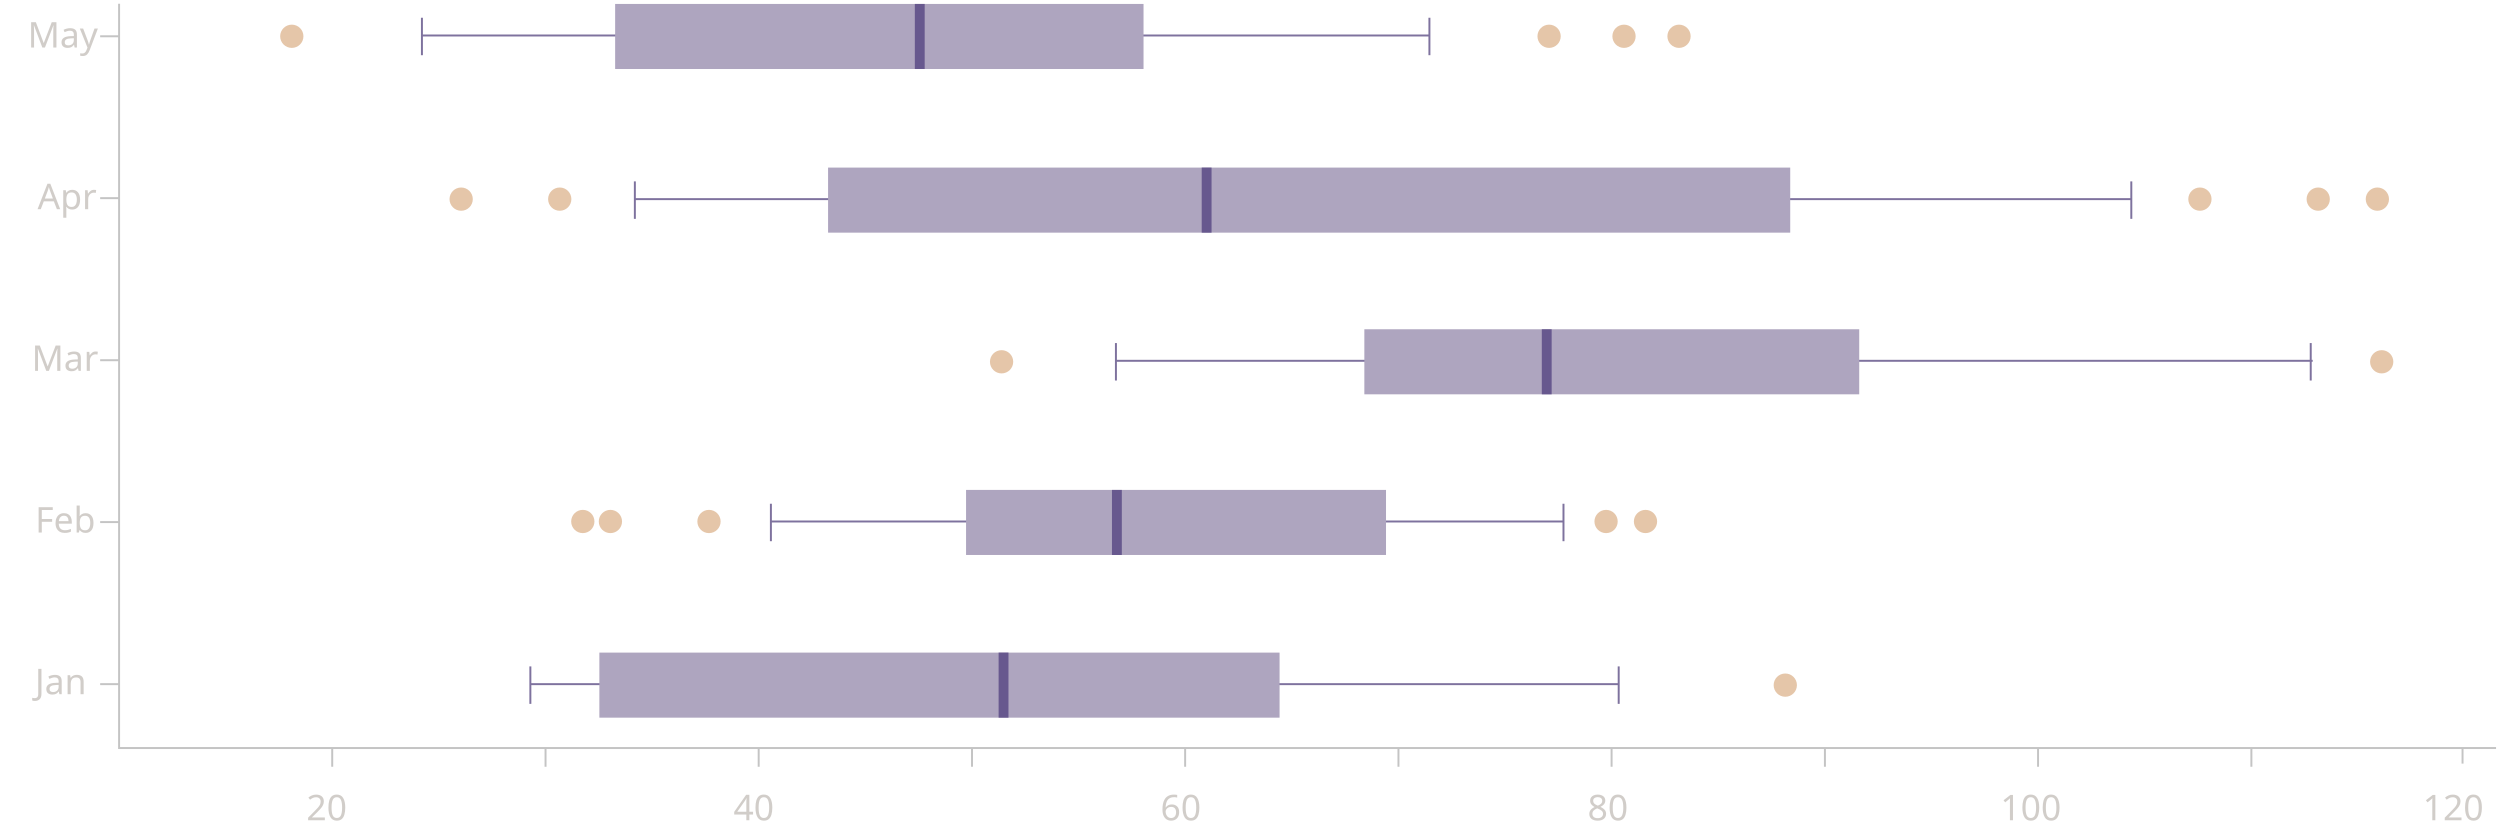
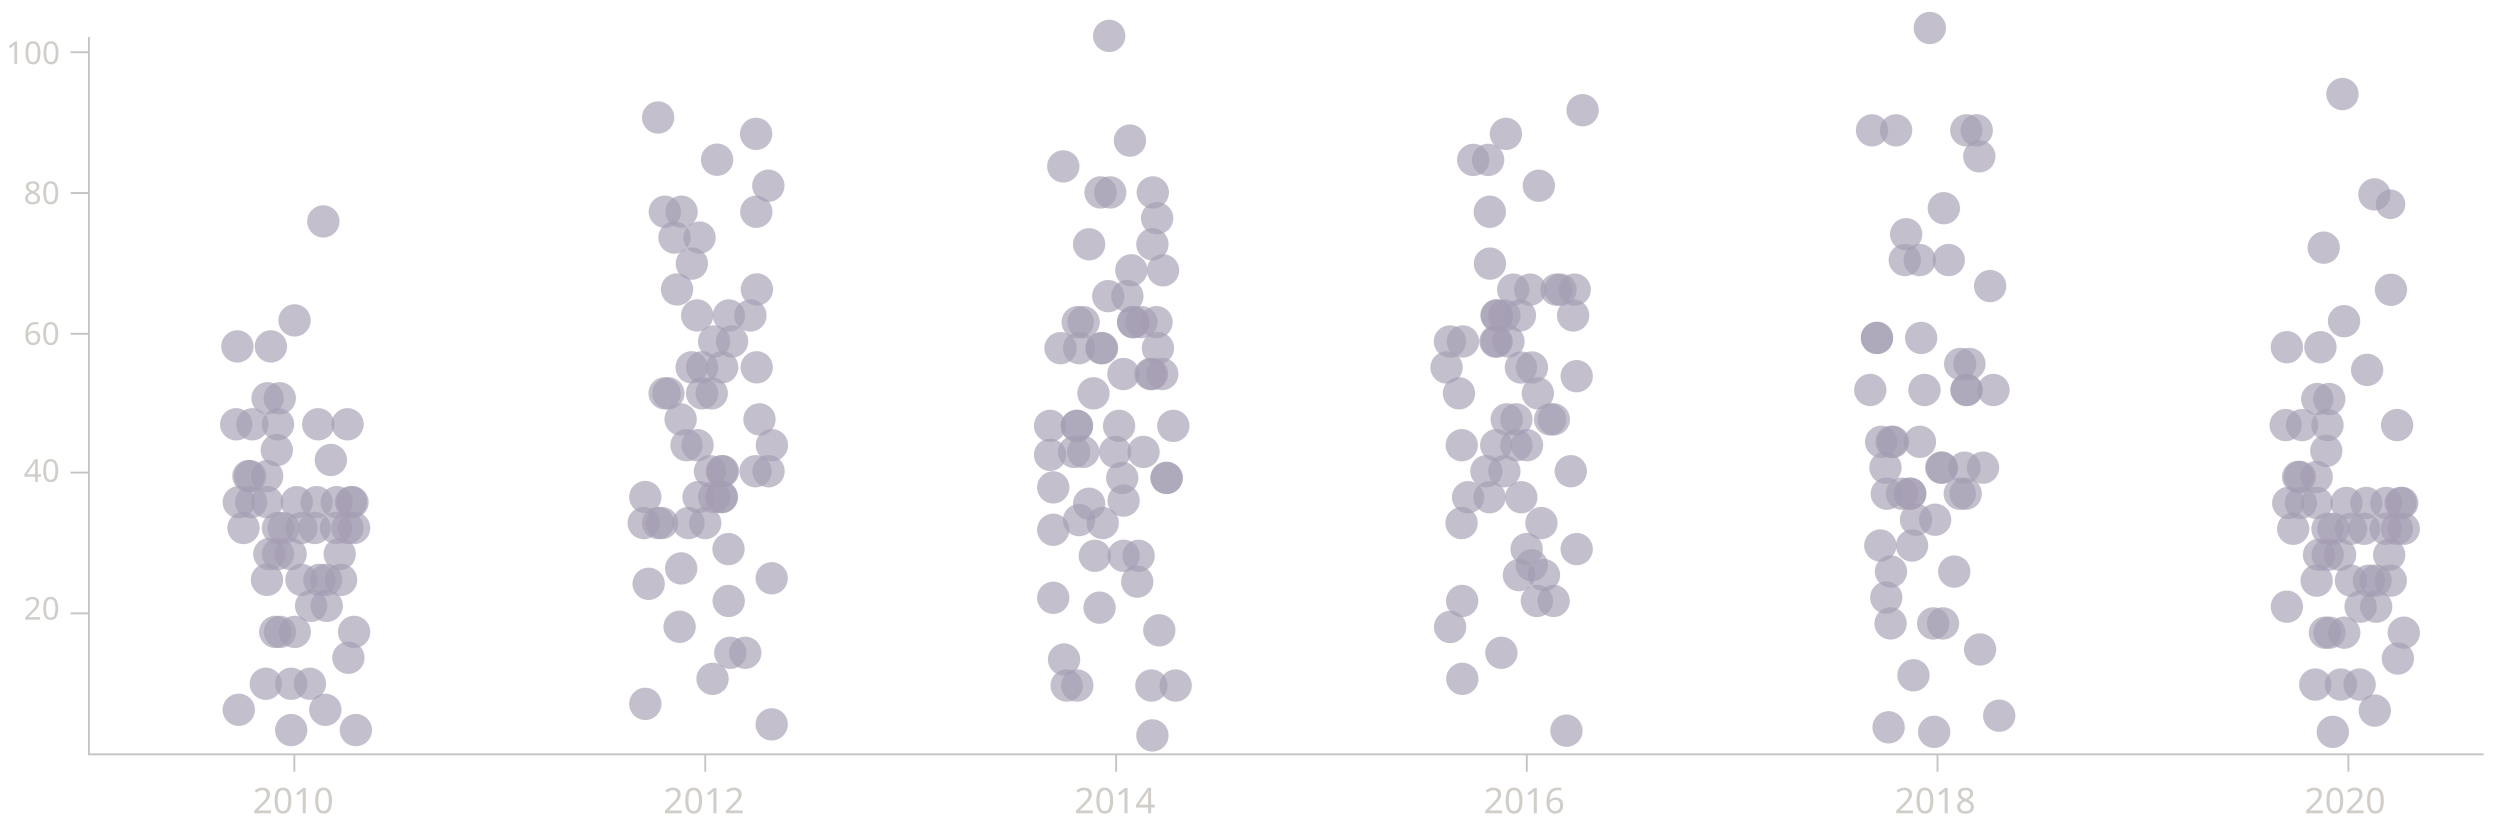
- <svg xmlns="http://www.w3.org/2000/svg" version="1.1" x="0px" y="0px" viewBox="0 0 1268 418" enable-background="new 0 0 1268 418" xml:space="preserve">
-   <g id="Layer_1">
-     <line fill="none" stroke="#7E729E" stroke-miterlimit="10" x1="725" y1="18" x2="214" y2="18" />
-     <line fill="none" stroke="#7E729E" stroke-miterlimit="10" x1="725" y1="9" x2="725" y2="28" />
-     <line fill="none" stroke="#7E729E" stroke-miterlimit="10" x1="214" y1="9" x2="214" y2="28" />
-     <rect x="429.5" y="-115.5" transform="matrix(-1.836970e-16 1 -1 -1.836970e-16 464.5 -427.5)" fill="#AEA5BF" width="33" height="268" />
-     <rect x="450" y="16" transform="matrix(-1.836970e-16 1 -1 -1.836970e-16 485 -448)" fill="#67588E" width="33" height="5" />
-     <line fill="none" stroke="#7E729E" stroke-miterlimit="10" x1="1081" y1="101" x2="322" y2="101" />
-     <line fill="none" stroke="#7E729E" stroke-miterlimit="10" x1="1081" y1="92" x2="1081" y2="111" />
-     <line fill="none" stroke="#7E729E" stroke-miterlimit="10" x1="322" y1="92" x2="322" y2="111" />
-     <rect x="647.5" y="-142.5" transform="matrix(-1.836970e-16 1 -1 -1.836970e-16 765.5 -562.5)" fill="#AEA5BF" width="33" height="488" />
-     <rect x="595.5" y="99" transform="matrix(-1.836970e-16 1 -1 -1.836970e-16 713.5 -510.5)" fill="#67588E" width="33" height="5" />
-     <line fill="none" stroke="#7E729E" stroke-miterlimit="10" x1="1173" y1="183" x2="566" y2="183" />
-     <line fill="none" stroke="#7E729E" stroke-miterlimit="10" x1="1172" y1="174" x2="1172" y2="193" />
-     <line fill="none" stroke="#7E729E" stroke-miterlimit="10" x1="566" y1="174" x2="566" y2="193" />
-     <rect x="801" y="58" transform="matrix(-1.836970e-16 1 -1 -1.836970e-16 1001 -634)" fill="#AEA5BF" width="33" height="251" />
-     <rect x="768" y="181" transform="matrix(-1.836970e-16 1 -1 -1.836970e-16 968 -601)" fill="#67588E" width="33" height="5" />
-     <line fill="none" stroke="#7E729E" stroke-miterlimit="10" x1="793" y1="264.5" x2="391" y2="264.5" />
-     <line fill="none" stroke="#7E729E" stroke-miterlimit="10" x1="793" y1="255.5" x2="793" y2="274.5" />
-     <line fill="none" stroke="#7E729E" stroke-miterlimit="10" x1="391" y1="255.5" x2="391" y2="274.5" />
-     <rect x="580" y="158.5" transform="matrix(-1.836970e-16 1 -1 -1.836970e-16 861.4846 -331.5154)" fill="#AEA5BF" width="33" height="213" />
-     <rect x="550" y="262.5" transform="matrix(-1.836970e-16 1 -1 -1.836970e-16 831.4846 -301.5154)" fill="#67588E" width="33" height="5" />
-     <line fill="none" stroke="#7E729E" stroke-miterlimit="10" x1="821" y1="347" x2="269" y2="347" />
-     <line fill="none" stroke="#7E729E" stroke-miterlimit="10" x1="821" y1="338" x2="821" y2="357" />
-     <line fill="none" stroke="#7E729E" stroke-miterlimit="10" x1="269" y1="338" x2="269" y2="357" />
-     <rect x="460" y="175" transform="matrix(-1.836970e-16 1 -1 -1.836970e-16 824 -129)" fill="#AEA5BF" width="33" height="345" />
-     <rect x="492.5" y="345" transform="matrix(-1.836970e-16 1 -1 -1.836970e-16 856.5 -161.5)" fill="#67588E" width="33" height="5" />
-     <circle fill="#E5C6A9" cx="785.7" cy="18.4" r="5.9" />
-     <circle fill="#E5C6A9" cx="148" cy="18.4" r="5.9" />
-     <circle fill="#E5C6A9" cx="823.7" cy="18.4" r="5.9" />
-     <circle fill="#E5C6A9" cx="1115.8" cy="101" r="5.9" />
-     <circle fill="#E5C6A9" cx="359.6" cy="264.5" r="5.9" />
-     <circle fill="#E5C6A9" cx="814.6" cy="264.5" r="5.9" />
-     <circle fill="#E5C6A9" cx="834.6" cy="264.5" r="5.9" />
-     <circle fill="#E5C6A9" cx="309.6" cy="264.5" r="5.9" />
-     <circle fill="#E5C6A9" cx="295.6" cy="264.5" r="5.9" />
-     <circle fill="#E5C6A9" cx="1208" cy="183.5" r="5.9" />
-     <circle fill="#E5C6A9" cx="508" cy="183.5" r="5.9" />
-     <circle fill="#E5C6A9" cx="905.5" cy="347.5" r="5.9" />
-     <circle fill="#E5C6A9" cx="283.9" cy="101" r="5.9" />
-     <circle fill="#E5C6A9" cx="233.9" cy="101" r="5.9" />
-     <circle fill="#E5C6A9" cx="1175.8" cy="101" r="5.9" />
-     <circle fill="#E5C6A9" cx="1205.8" cy="101" r="5.9" />
-     <circle fill="#E5C6A9" cx="851.6" cy="18.4" r="5.9" />
-     <g>
-       <text transform="matrix(1 0 0 1 14.0425 24.1057)">
-         <tspan x="0" y="0" fill="#D1CDC9" font-family="'RobotoCondensed-Regular'" font-size="18px">May</tspan>
-         <tspan x="5" y="82" fill="#D1CDC9" font-family="'RobotoCondensed-Regular'" font-size="18px">Apr</tspan>
-         <tspan x="2" y="164" fill="#D1CDC9" font-family="'RobotoCondensed-Regular'" font-size="18px">Mar</tspan>
-         <tspan x="3.8" y="246" fill="#D1CDC9" font-family="'RobotoCondensed-Regular'" font-size="18px">Feb</tspan>
-         <tspan x="3.7" y="328" fill="#D1CDC9" font-family="'RobotoCondensed-Regular'" font-size="18px">Jan</tspan>
-       </text>
-     </g>
-     <polyline fill="none" stroke="#C4C4C4" stroke-miterlimit="10" points="60.4,1.9 60.4,379.4 1266,379.4  " />
-     <g>
-       <line fill="none" stroke="#C4C4C4" stroke-miterlimit="10" x1="50.8" y1="18.4" x2="60.8" y2="18.4" />
-       <line fill="none" stroke="#C4C4C4" stroke-miterlimit="10" x1="50.8" y1="347" x2="60.8" y2="347" />
-       <line fill="none" stroke="#C4C4C4" stroke-miterlimit="10" x1="50.8" y1="264.8" x2="60.8" y2="264.8" />
-       <line fill="none" stroke="#C4C4C4" stroke-miterlimit="10" x1="50.8" y1="182.7" x2="60.8" y2="182.7" />
-       <line fill="none" stroke="#C4C4C4" stroke-miterlimit="10" x1="50.8" y1="100.5" x2="60.8" y2="100.5" />
-     </g>
-     <g>
-       <g>
-         <text transform="matrix(1 0 0 1 372.0106 416.0527)" fill="#D1CDC9" font-family="'RobotoCondensed-Regular'" font-size="18px">40</text>
-       </g>
-       <g>
-         <text transform="matrix(1 0 0 1 588.6146 416.0527)" fill="#D1CDC9" font-family="'RobotoCondensed-Regular'" font-size="18px">60</text>
-       </g>
-       <g>
-         <text transform="matrix(1 0 0 1 155.4067 416.0527)" fill="#D1CDC9" font-family="'RobotoCondensed-Regular'" font-size="18px">20</text>
-       </g>
-       <g>
-         <text transform="matrix(1 0 0 1 805.2184 416.0527)" fill="#D1CDC9" font-family="'RobotoCondensed-Regular'" font-size="18px">80</text>
-       </g>
-       <g>
-         <text transform="matrix(1 0 0 1 1014.593 416.0527)" fill="#D1CDC9" font-family="'RobotoCondensed-Regular'" font-size="18px">100</text>
-       </g>
-       <g>
-         <text transform="matrix(1 0 0 1 1228.814 416.0527)" fill="#D1CDC9" font-family="'RobotoCondensed-Regular'" font-size="18px">120</text>
-       </g>
-     </g>
-     <line fill="none" stroke="#C4C4C4" stroke-miterlimit="10" x1="168.5" y1="388.9" x2="168.5" y2="379.4" />
-     <line fill="none" stroke="#C4C4C4" stroke-miterlimit="10" x1="384.8" y1="388.9" x2="384.8" y2="379.4" />
-     <line fill="none" stroke="#C4C4C4" stroke-miterlimit="10" x1="601.1" y1="388.9" x2="601.1" y2="379.4" />
-     <line fill="none" stroke="#C4C4C4" stroke-miterlimit="10" x1="817.4" y1="388.9" x2="817.4" y2="379.4" />
-     <line fill="none" stroke="#C4C4C4" stroke-miterlimit="10" x1="276.7" y1="388.9" x2="276.7" y2="379.4" />
-     <line fill="none" stroke="#C4C4C4" stroke-miterlimit="10" x1="493" y1="388.9" x2="493" y2="379.4" />
-     <line fill="none" stroke="#C4C4C4" stroke-miterlimit="10" x1="709.3" y1="388.9" x2="709.3" y2="379.4" />
-     <line fill="none" stroke="#C4C4C4" stroke-miterlimit="10" x1="925.6" y1="388.9" x2="925.6" y2="379.4" />
-     <line fill="none" stroke="#C4C4C4" stroke-miterlimit="10" x1="1033.7" y1="388.9" x2="1033.7" y2="379.4" />
-     <line fill="none" stroke="#C4C4C4" stroke-miterlimit="10" x1="1141.9" y1="388.9" x2="1141.9" y2="379.4" />
-     <line fill="none" stroke="#C4C4C4" stroke-miterlimit="10" x1="1249" y1="387.3" x2="1249" y2="379.4" />
-   </g>
-   <g id="Layer_2">
- </g>
-   <g id="Layer_3">
- </g>
+ <svg xmlns="http://www.w3.org/2000/svg" width="1268" height="418" viewBox="0 0 1268 418">
+   <defs>
+     <style>.a{fill:none;stroke:#c4c4c4;stroke-miterlimit:10;stroke-width:0.96px;}.b,.c{isolation:isolate;fill:#d1cdc9;font-family:Roboto Mono;}.b{font-size:18px;}.c{font-size:16px;}.d{fill:#a59db2;opacity:0.65;}</style>
+   </defs>
+   <line class="a" x1="149.3" y1="391.4" x2="149.3" y2="382.4" />
+   <line class="a" x1="774.4" y1="391.4" x2="774.4" y2="382.4" />
+   <line class="a" x1="982.7" y1="391.4" x2="982.7" y2="382.4" />
+   <line class="a" x1="357.7" y1="391.4" x2="357.7" y2="382.4" />
+   <line class="a" x1="566.1" y1="391.4" x2="566.1" y2="382.4" />
+   <line class="a" x1="1191.1" y1="391.4" x2="1191.1" y2="382.4" />
+   <polyline class="a" points="45.1 18.8 45.1 382.6 1259.7 382.6" />
+   <line class="a" x1="35.8" y1="26.5" x2="45.5" y2="26.5" />
+   <line class="a" x1="35.8" y1="311.1" x2="45.5" y2="311.1" />
+   <line class="a" x1="35.8" y1="239.7" x2="45.5" y2="239.7" />
+   <line class="a" x1="35.8" y1="169.3" x2="45.5" y2="169.3" />
+   <line class="a" x1="35.8" y1="97.9" x2="45.5" y2="97.9" />
+   <text class="b" transform="translate(544.9 412.5)">2014</text>
+   <text class="b" transform="translate(752.5 412.5)">2016</text>
+   <text class="b" transform="translate(960.9 412.5)">2018</text>
+   <text class="b" transform="translate(336.4 412.5)">2012</text>
+   <text class="b" transform="translate(128.1 412.5)">2010</text>
+   <text class="b" transform="translate(1168.8 412.5)">2020</text>
+   <text class="c" transform="translate(3 32.5)">100</text>
+   <text class="c" transform="translate(12 244.4)">40</text>
+   <text class="c" transform="translate(12 174.9)">60</text>
+   <text class="c" transform="translate(12 103.5)">80</text>
+   <text class="c" transform="translate(12 314.3)">20</text>
+   <circle class="d" cx="997" cy="250.4" r="8.2" />
+   <circle class="d" cx="980.5" cy="316.2" r="8.2" />
+   <circle class="d" cx="1009.4" cy="145.1" r="8.2" />
+   <circle class="d" cx="957" cy="250.4" r="8.2" />
+   <circle class="d" cx="959.4" cy="224.1" r="8.2" />
+   <circle class="d" cx="1003.9" cy="79.3" r="8.2" />
+   <circle class="d" cx="981" cy="371.2" r="8.2" />
+   <circle class="d" cx="966.8" cy="118.8" r="8.2" />
+   <circle class="d" cx="1011.1" cy="197.8" r="8.2" />
+   <circle class="d" cx="966.1" cy="131.9" r="8.2" />
+   <circle class="d" cx="954.1" cy="224.1" r="8.2" />
+   <circle class="d" cx="956.3" cy="237.2" r="8.2" />
+   <circle class="d" cx="994.2" cy="184.6" r="8.2" />
+   <circle class="d" cx="1004.3" cy="329.4" r="8.2" />
+   <circle class="d" cx="958.9" cy="316.2" r="8.2" />
+   <circle class="d" cx="1005.8" cy="237.2" r="8.2" />
+   <circle class="d" cx="960.2" cy="224.1" r="8.2" />
+   <circle class="d" cx="997.3" cy="66.1" r="8.2" />
+   <circle class="d" cx="961.7" cy="66.1" r="8.2" />
+   <circle class="d" cx="991.2" cy="289.9" r="8.2" />
+   <circle class="d" cx="974.4" cy="171.4" r="8.2" />
+   <circle class="d" cx="970.5" cy="342.5" r="8.2" />
+   <circle class="d" cx="1002.6" cy="66.1" r="8.2" />
+   <circle class="d" cx="968.8" cy="250.4" r="8.2" />
+   <circle class="d" cx="976.1" cy="197.8" r="8.2" />
+   <circle class="d" cx="973.7" cy="131.9" r="8.2" />
+   <circle class="d" cx="971.8" cy="263.6" r="8.2" />
+   <circle class="d" cx="969.8" cy="276.7" r="8.2" />
+   <circle class="d" cx="996.4" cy="237.2" r="8.2" />
+   <circle class="d" cx="988.4" cy="131.9" r="8.2" />
+   <circle class="d" cx="985.9" cy="105.6" r="8.2" />
+   <circle class="d" cx="978.8" cy="14.2" r="8.2" />
+   <circle class="d" cx="985" cy="237.2" r="8.2" />
+   <circle class="d" cx="994" cy="250.4" r="8.2" />
+   <circle class="d" cx="953.7" cy="276.7" r="8.2" />
+   <circle class="d" cx="949.5" cy="66.1" r="8.2" />
+   <circle class="d" cx="964.7" cy="250.4" r="8.2" />
+   <circle class="d" cx="984.6" cy="237.2" r="8.2" />
+   <circle class="d" cx="959.1" cy="289.9" r="8.2" />
+   <circle class="d" cx="952" cy="171.4" r="8.2" />
+   <circle class="d" cx="948.6" cy="197.8" r="8.2" />
+   <circle class="d" cx="952" cy="171.4" r="8.2" />
+   <circle class="d" cx="985.5" cy="316.2" r="8.2" />
+   <circle class="d" cx="998.9" cy="184.6" r="8.2" />
+   <circle class="d" cx="997.4" cy="197.8" r="8.2" />
+   <circle class="d" cx="997.5" cy="197.8" r="8.2" />
+   <circle class="d" cx="968.9" cy="250.4" r="8.2" />
+   <circle class="d" cx="973.8" cy="224.1" r="8.2" />
+   <circle class="d" cx="981.5" cy="263.6" r="8.2" />
+   <circle class="d" cx="956.7" cy="303.1" r="8.2" />
+   <circle class="d" cx="957.9" cy="368.9" r="8.2" />
+   <circle class="d" cx="1014" cy="363" r="8.2" />
+   <circle class="d" cx="178" cy="254.7" r="8.2" />
+   <circle class="d" cx="147.4" cy="281" r="8.2" />
+   <circle class="d" cx="165.7" cy="307.3" r="8.2" />
+   <circle class="d" cx="139.6" cy="320.5" r="8.2" />
+   <circle class="d" cx="141" cy="267.8" r="8.2" />
+   <circle class="d" cx="119.8" cy="215.2" r="8.2" />
+   <circle class="d" cx="179.6" cy="320.5" r="8.2" />
+   <circle class="d" cx="143.9" cy="267.8" r="8.2" />
+   <circle class="d" cx="147.7" cy="346.8" r="8.2" />
+   <circle class="d" cx="136.6" cy="281" r="8.2" />
+   <circle class="d" cx="141" cy="215.2" r="8.2" />
+   <circle class="d" cx="162" cy="294.1" r="8.2" />
+   <circle class="d" cx="165.4" cy="294.1" r="8.2" />
+   <circle class="d" cx="165" cy="360" r="8.2" />
+   <circle class="d" cx="149.4" cy="162.5" r="8.2" />
+   <circle class="d" cx="137.4" cy="175.7" r="8.2" />
+   <circle class="d" cx="176.3" cy="215.2" r="8.2" />
+   <circle class="d" cx="121.1" cy="254.7" r="8.2" />
+   <circle class="d" cx="120.4" cy="175.7" r="8.2" />
+   <circle class="d" cx="150.5" cy="254.7" r="8.2" />
+   <circle class="d" cx="161.4" cy="215.2" r="8.2" />
+   <circle class="d" cx="135.5" cy="254.7" r="8.2" />
+   <circle class="d" cx="142" cy="320.5" r="8.2" />
+   <circle class="d" cx="127.4" cy="254.7" r="8.2" />
+   <circle class="d" cx="135.4" cy="294.1" r="8.2" />
+   <circle class="d" cx="152.9" cy="267.8" r="8.2" />
+   <circle class="d" cx="123.5" cy="267.8" r="8.2" />
+   <circle class="d" cx="126" cy="241.5" r="8.2" />
+   <circle class="d" cx="135.5" cy="241.5" r="8.2" />
+   <circle class="d" cx="157.8" cy="307.3" r="8.2" />
+   <circle class="d" cx="173" cy="294.1" r="8.2" />
+   <circle class="d" cx="128" cy="215.2" r="8.2" />
+   <circle class="d" cx="126.9" cy="241.5" r="8.2" />
+   <circle class="d" cx="135.7" cy="202" r="8.2" />
+   <circle class="d" cx="141" cy="281" r="8.2" />
+   <circle class="d" cx="170.4" cy="267.8" r="8.2" />
+   <circle class="d" cx="141.9" cy="202" r="8.2" />
+   <circle class="d" cx="172.3" cy="281" r="8.2" />
+   <circle class="d" cx="134.8" cy="346.8" r="8.2" />
+   <circle class="d" cx="160.6" cy="254.7" r="8.2" />
+   <circle class="d" cx="179.6" cy="267.8" r="8.2" />
+   <circle class="d" cx="176.7" cy="333.6" r="8.2" />
+   <circle class="d" cx="157.2" cy="346.8" r="8.2" />
+   <circle class="d" cx="176.2" cy="267.8" r="8.2" />
+   <circle class="d" cx="178.8" cy="254.7" r="8.2" />
+   <circle class="d" cx="152.9" cy="294.1" r="8.2" />
+   <circle class="d" cx="170.8" cy="254.7" r="8.2" />
+   <circle class="d" cx="149.5" cy="320.5" r="8.2" />
+   <circle class="d" cx="140.4" cy="228.3" r="8.2" />
+   <circle class="d" cx="159.6" cy="267.8" r="8.2" />
+   <circle class="d" cx="164" cy="112.3" r="8.2" />
+   <circle class="d" cx="121.1" cy="360" r="8.2" />
+   <circle class="d" cx="180.5" cy="370.3" r="8.2" />
+   <circle class="d" cx="147.7" cy="370.3" r="8.2" />
+   <circle class="d" cx="167.8" cy="233.3" r="8.2" />
+   <circle class="d" cx="383.5" cy="67.9" r="8.2" />
+   <circle class="d" cx="343.4" cy="146.8" r="8.2" />
+   <circle class="d" cx="363.7" cy="81" r="8.2" />
+   <circle class="d" cx="333.8" cy="265.3" r="8.2" />
+   <circle class="d" cx="350.9" cy="133.7" r="8.2" />
+   <circle class="d" cx="366.7" cy="239" r="8.2" />
+   <circle class="d" cx="380.6" cy="160" r="8.2" />
+   <circle class="d" cx="361.4" cy="344.3" r="8.2" />
+   <circle class="d" cx="354.8" cy="120.5" r="8.2" />
+   <circle class="d" cx="369.6" cy="304.8" r="8.2" />
+   <circle class="d" cx="378" cy="331.1" r="8.2" />
+   <circle class="d" cx="385.2" cy="212.7" r="8.2" />
+   <circle class="d" cx="356.1" cy="199.5" r="8.2" />
+   <circle class="d" cx="383.8" cy="186.3" r="8.2" />
+   <circle class="d" cx="354.3" cy="252.1" r="8.2" />
+   <circle class="d" cx="345.7" cy="107.4" r="8.2" />
+   <circle class="d" cx="366.2" cy="252.1" r="8.2" />
+   <circle class="d" cx="353.8" cy="225.8" r="8.2" />
+   <circle class="d" cx="362.2" cy="173.2" r="8.2" />
+   <circle class="d" cx="362.2" cy="252.1" r="8.2" />
+   <circle class="d" cx="345.2" cy="212.7" r="8.2" />
+   <circle class="d" cx="356.1" cy="186.3" r="8.2" />
+   <circle class="d" cx="353.6" cy="160" r="8.2" />
+   <circle class="d" cx="350.8" cy="186.3" r="8.2" />
+   <circle class="d" cx="383.9" cy="146.8" r="8.2" />
+   <circle class="d" cx="342.1" cy="120.5" r="8.2" />
+   <circle class="d" cx="389.7" cy="94.2" r="8.2" />
+   <circle class="d" cx="383.6" cy="107.4" r="8.2" />
+   <circle class="d" cx="361" cy="199.5" r="8.2" />
+   <circle class="d" cx="383.2" cy="239" r="8.2" />
+   <circle class="d" cx="357.7" cy="265.3" r="8.2" />
+   <circle class="d" cx="326.5" cy="265.3" r="8.2" />
+   <circle class="d" cx="391.5" cy="225.8" r="8.2" />
+   <circle class="d" cx="339" cy="199.5" r="8.2" />
+   <circle class="d" cx="369.5" cy="278.5" r="8.2" />
+   <circle class="d" cx="337.1" cy="199.5" r="8.2" />
+   <circle class="d" cx="337.2" cy="107.4" r="8.2" />
+   <circle class="d" cx="369.7" cy="160" r="8.2" />
+   <circle class="d" cx="327.3" cy="252.1" r="8.2" />
+   <circle class="d" cx="349.2" cy="265.3" r="8.2" />
+   <circle class="d" cx="335.8" cy="265.3" r="8.2" />
+   <circle class="d" cx="366.3" cy="186.3" r="8.2" />
+   <circle class="d" cx="348.2" cy="225.8" r="8.2" />
+   <circle class="d" cx="370.4" cy="331.1" r="8.2" />
+   <circle class="d" cx="365.9" cy="252.1" r="8.2" />
+   <circle class="d" cx="366.1" cy="239" r="8.2" />
+   <circle class="d" cx="389.8" cy="239" r="8.2" />
+   <circle class="d" cx="371.3" cy="173.2" r="8.2" />
+   <circle class="d" cx="344.7" cy="317.9" r="8.2" />
+   <circle class="d" cx="360.1" cy="239" r="8.2" />
+   <circle class="d" cx="327.3" cy="357" r="8.2" />
+   <circle class="d" cx="391.4" cy="367.4" r="8.2" />
+   <circle class="d" cx="391.4" cy="293.3" r="8.2" />
+   <circle class="d" cx="329" cy="296.1" r="8.2" />
+   <circle class="d" cx="345.5" cy="288.3" r="8.2" />
+   <circle class="d" cx="333.8" cy="59.6" r="8.2" />
+   <circle class="d" cx="741.7" cy="344.3" r="8.2" />
+   <circle class="d" cx="781.8" cy="265.3" r="8.2" />
+   <circle class="d" cx="761.5" cy="331.1" r="8.2" />
+   <circle class="d" cx="791.5" cy="146.9" r="8.2" />
+   <circle class="d" cx="774.3" cy="278.5" r="8.2" />
+   <circle class="d" cx="758.5" cy="173.2" r="8.2" />
+   <circle class="d" cx="744.6" cy="252.2" r="8.2" />
+   <circle class="d" cx="763.8" cy="67.9" r="8.2" />
+   <circle class="d" cx="770.4" cy="291.7" r="8.2" />
+   <circle class="d" cx="755.6" cy="107.4" r="8.2" />
+   <circle class="d" cx="747.2" cy="81.1" r="8.2" />
+   <circle class="d" cx="740" cy="199.5" r="8.2" />
+   <circle class="d" cx="769.1" cy="212.7" r="8.2" />
+   <circle class="d" cx="741.4" cy="225.8" r="8.2" />
+   <circle class="d" cx="770.9" cy="160" r="8.2" />
+   <circle class="d" cx="779.5" cy="304.8" r="8.2" />
+   <circle class="d" cx="759" cy="160" r="8.2" />
+   <circle class="d" cx="771.4" cy="186.4" r="8.2" />
+   <circle class="d" cx="763" cy="239" r="8.2" />
+   <circle class="d" cx="763" cy="160" r="8.2" />
+   <circle class="d" cx="780" cy="199.5" r="8.2" />
+   <circle class="d" cx="769.1" cy="225.8" r="8.2" />
+   <circle class="d" cx="771.6" cy="252.2" r="8.2" />
+   <circle class="d" cx="774.5" cy="225.8" r="8.2" />
+   <circle class="d" cx="741.3" cy="265.3" r="8.2" />
+   <circle class="d" cx="783.1" cy="291.7" r="8.2" />
+   <circle class="d" cx="735.5" cy="318" r="8.2" />
+   <circle class="d" cx="741.6" cy="304.8" r="8.2" />
+   <circle class="d" cx="764.2" cy="212.7" r="8.2" />
+   <circle class="d" cx="742" cy="173.2" r="8.2" />
+   <circle class="d" cx="767.5" cy="146.9" r="8.2" />
+   <circle class="d" cx="798.7" cy="146.9" r="8.2" />
+   <circle class="d" cx="733.7" cy="186.4" r="8.2" />
+   <circle class="d" cx="786.2" cy="212.7" r="8.2" />
+   <circle class="d" cx="755.7" cy="133.7" r="8.2" />
+   <circle class="d" cx="788.1" cy="212.7" r="8.2" />
+   <circle class="d" cx="788" cy="304.8" r="8.2" />
+   <circle class="d" cx="755.5" cy="252.2" r="8.2" />
+   <circle class="d" cx="797.9" cy="160" r="8.2" />
+   <circle class="d" cx="776.1" cy="146.9" r="8.2" />
+   <circle class="d" cx="789.4" cy="146.9" r="8.2" />
+   <circle class="d" cx="758.9" cy="225.8" r="8.2" />
+   <circle class="d" cx="777" cy="186.4" r="8.2" />
+   <circle class="d" cx="754.8" cy="81.1" r="8.2" />
+   <circle class="d" cx="759.3" cy="160" r="8.2" />
+   <circle class="d" cx="759.1" cy="173.2" r="8.2" />
+   <circle class="d" cx="735.4" cy="173.2" r="8.2" />
+   <circle class="d" cx="753.9" cy="239" r="8.2" />
+   <circle class="d" cx="780.5" cy="94.2" r="8.2" />
+   <circle class="d" cx="765.1" cy="173.2" r="8.2" />
+   <circle class="d" cx="802.7" cy="55.9" r="8.2" />
+   <circle class="d" cx="796.7" cy="239" r="8.2" />
+   <circle class="d" cx="799.7" cy="190.8" r="8.2" />
+   <circle class="d" cx="799.7" cy="278.5" r="8.2" />
+   <circle class="d" cx="794.5" cy="370.6" r="8.2" />
+   <circle class="d" cx="776.9" cy="286.7" r="8.2" />
+   <circle class="d" cx="546.6" cy="163.4" r="8.2" />
+   <circle class="d" cx="563.1" cy="97.6" r="8.2" />
+   <circle class="d" cx="534.2" cy="268.7" r="8.2" />
+   <circle class="d" cx="586.6" cy="163.4" r="8.2" />
+   <circle class="d" cx="584.3" cy="189.7" r="8.2" />
+   <circle class="d" cx="539.7" cy="334.5" r="8.2" />
+   <circle class="d" cx="562.6" cy="18.2" r="8.2" />
+   <circle class="d" cx="576.8" cy="295" r="8.2" />
+   <circle class="d" cx="532.6" cy="216" r="8.2" />
+   <circle class="d" cx="577.5" cy="281.9" r="8.2" />
+   <circle class="d" cx="589.5" cy="189.7" r="8.2" />
+   <circle class="d" cx="587.3" cy="176.6" r="8.2" />
+   <circle class="d" cx="549.4" cy="229.2" r="8.2" />
+   <circle class="d" cx="539.3" cy="84.4" r="8.2" />
+   <circle class="d" cx="584.7" cy="97.6" r="8.2" />
+   <circle class="d" cx="537.9" cy="176.6" r="8.2" />
+   <circle class="d" cx="583.5" cy="189.7" r="8.2" />
+   <circle class="d" cx="546.4" cy="347.7" r="8.2" />
+   <circle class="d" cx="584" cy="347.7" r="8.2" />
+   <circle class="d" cx="552.4" cy="123.9" r="8.2" />
+   <circle class="d" cx="569.2" cy="242.4" r="8.2" />
+   <circle class="d" cx="573.1" cy="71.3" r="8.2" />
+   <circle class="d" cx="541" cy="347.7" r="8.2" />
+   <circle class="d" cx="574.8" cy="163.4" r="8.2" />
+   <circle class="d" cx="567.6" cy="216" r="8.2" />
+   <circle class="d" cx="569.9" cy="281.9" r="8.2" />
+   <circle class="d" cx="571.8" cy="150.2" r="8.2" />
+   <circle class="d" cx="573.8" cy="137.1" r="8.2" />
+   <circle class="d" cx="547.3" cy="176.6" r="8.2" />
+   <circle class="d" cx="555.3" cy="281.9" r="8.2" />
+   <circle class="d" cx="557.7" cy="308.2" r="8.2" />
+   <circle class="d" cx="584.5" cy="373" r="8.2" />
+   <circle class="d" cx="558.6" cy="176.6" r="8.2" />
+   <circle class="d" cx="549.6" cy="163.4" r="8.2" />
+   <circle class="d" cx="589.9" cy="137.1" r="8.2" />
+   <circle class="d" cx="596.3" cy="347.7" r="8.2" />
+   <circle class="d" cx="578.9" cy="163.4" r="8.2" />
+   <circle class="d" cx="559" cy="176.6" r="8.2" />
+   <circle class="d" cx="584.5" cy="123.9" r="8.2" />
+   <circle class="d" cx="591.7" cy="242.4" r="8.2" />
+   <circle class="d" cx="595.1" cy="216" r="8.2" />
+   <circle class="d" cx="591.7" cy="242.4" r="8.2" />
+   <circle class="d" cx="558.2" cy="97.6" r="8.2" />
+   <circle class="d" cx="544.8" cy="229.2" r="8.2" />
+   <circle class="d" cx="546.2" cy="216" r="8.2" />
+   <circle class="d" cx="546.2" cy="216" r="8.2" />
+   <circle class="d" cx="574.7" cy="163.4" r="8.2" />
+   <circle class="d" cx="569.8" cy="189.7" r="8.2" />
+   <circle class="d" cx="562.1" cy="150.2" r="8.2" />
+   <circle class="d" cx="586.9" cy="110.7" r="8.2" />
+   <circle class="d" cx="534.2" cy="303.2" r="8.2" />
+   <circle class="d" cx="552.4" cy="255.5" r="8.2" />
+   <circle class="d" cx="569.9" cy="253.9" r="8.2" />
+   <circle class="d" cx="588" cy="319.7" r="8.2" />
+   <circle class="d" cx="1217.6" cy="255.1" r="8.2" />
+   <circle class="d" cx="1186.9" cy="281.4" r="8.2" />
+   <circle class="d" cx="1205.2" cy="307.7" r="8.2" />
+   <circle class="d" cx="1179.2" cy="320.9" r="8.2" />
+   <circle class="d" cx="1180.5" cy="268.2" r="8.2" />
+   <circle class="d" cx="1159.3" cy="215.6" r="8.2" />
+   <circle class="d" cx="1219.2" cy="320.9" r="8.2" />
+   <circle class="d" cx="1183.5" cy="268.2" r="8.2" />
+   <circle class="d" cx="1187.3" cy="347.2" r="8.2" />
+   <circle class="d" cx="1176.2" cy="281.4" r="8.2" />
+   <circle class="d" cx="1180.5" cy="215.6" r="8.2" />
+   <circle class="d" cx="1201.5" cy="294.5" r="8.2" />
+   <circle class="d" cx="1204.9" cy="294.5" r="8.2" />
+   <circle class="d" cx="1204.5" cy="360.4" r="8.2" />
+   <circle class="d" cx="1188.9" cy="162.9" r="8.2" />
+   <circle class="d" cx="1176.9" cy="176.1" r="8.2" />
+   <circle class="d" cx="1215.8" cy="215.6" r="8.2" />
+   <circle class="d" cx="1160.6" cy="255.1" r="8.2" />
+   <circle class="d" cx="1159.9" cy="176.1" r="8.2" />
+   <circle class="d" cx="1190.1" cy="255.1" r="8.2" />
+   <circle class="d" cx="1183.2" cy="371.2" r="8.2" />
+   <circle class="d" cx="1175.1" cy="255.1" r="8.2" />
+   <circle class="d" cx="1181.5" cy="320.9" r="8.2" />
+   <circle class="d" cx="1167" cy="255.1" r="8.2" />
+   <circle class="d" cx="1175" cy="294.5" r="8.2" />
+   <circle class="d" cx="1192.4" cy="268.2" r="8.2" />
+   <circle class="d" cx="1163.1" cy="268.2" r="8.2" />
+   <circle class="d" cx="1165.6" cy="241.9" r="8.2" />
+   <circle class="d" cx="1175" cy="241.9" r="8.2" />
+   <circle class="d" cx="1197.3" cy="307.7" r="8.2" />
+   <circle class="d" cx="1212.6" cy="294.5" r="8.2" />
+   <circle class="d" cx="1167.6" cy="215.6" r="8.2" />
+   <circle class="d" cx="1166.5" cy="241.9" r="8.2" />
+   <circle class="d" cx="1175.3" cy="202.4" r="8.2" />
+   <circle class="d" cx="1180.6" cy="281.4" r="8.2" />
+   <circle class="d" cx="1210" cy="268.2" r="8.2" />
+   <circle class="d" cx="1181.4" cy="202.4" r="8.2" />
+   <circle class="d" cx="1211.8" cy="281.4" r="8.2" />
+   <circle class="d" cx="1174.3" cy="347.2" r="8.2" />
+   <circle class="d" cx="1200.2" cy="255.1" r="8.2" />
+   <circle class="d" cx="1219.2" cy="268.2" r="8.2" />
+   <circle class="d" cx="1216.2" cy="334" r="8.2" />
+   <circle class="d" cx="1196.8" cy="347.2" r="8.2" />
+   <circle class="d" cx="1215.7" cy="268.2" r="8.2" />
+   <circle class="d" cx="1218.4" cy="255.1" r="8.2" />
+   <circle class="d" cx="1192.4" cy="294.5" r="8.2" />
+   <circle class="d" cx="1210.3" cy="255.1" r="8.2" />
+   <circle class="d" cx="1189" cy="320.9" r="8.2" />
+   <circle class="d" cx="1179.9" cy="228.7" r="8.2" />
+   <circle class="d" cx="1199.1" cy="268.2" r="8.2" />
+   <circle class="d" cx="1200.6" cy="187.6" r="8.2" />
+   <circle class="d" cx="1178.6" cy="125.6" r="8.2" />
+   <circle class="d" cx="1212.7" cy="147" r="8.2" />
+   <circle class="d" cx="1159.9" cy="307.7" r="8.2" />
+   <circle class="d" cx="1204.3" cy="98.6" r="8.2" />
+   <circle class="d" cx="1188.1" cy="47.7" r="8.2" />
+   <circle class="d" cx="1212.5" cy="103.6" r="7.5" />
+   <circle class="d" cx="580" cy="229.2" r="8.2" />
+   <circle class="d" cx="532.6" cy="230.7" r="8.2" />
+   <circle class="d" cx="534.2" cy="247.2" r="8.2" />
+   <circle class="d" cx="559.3" cy="265.3" r="8.2" />
+   <circle class="d" cx="554.6" cy="199.5" r="8.2" />
+   <circle class="d" cx="565.6" cy="229.2" r="8.2" />
+   <circle class="d" cx="547.3" cy="263.8" r="8.2" />
</svg>
